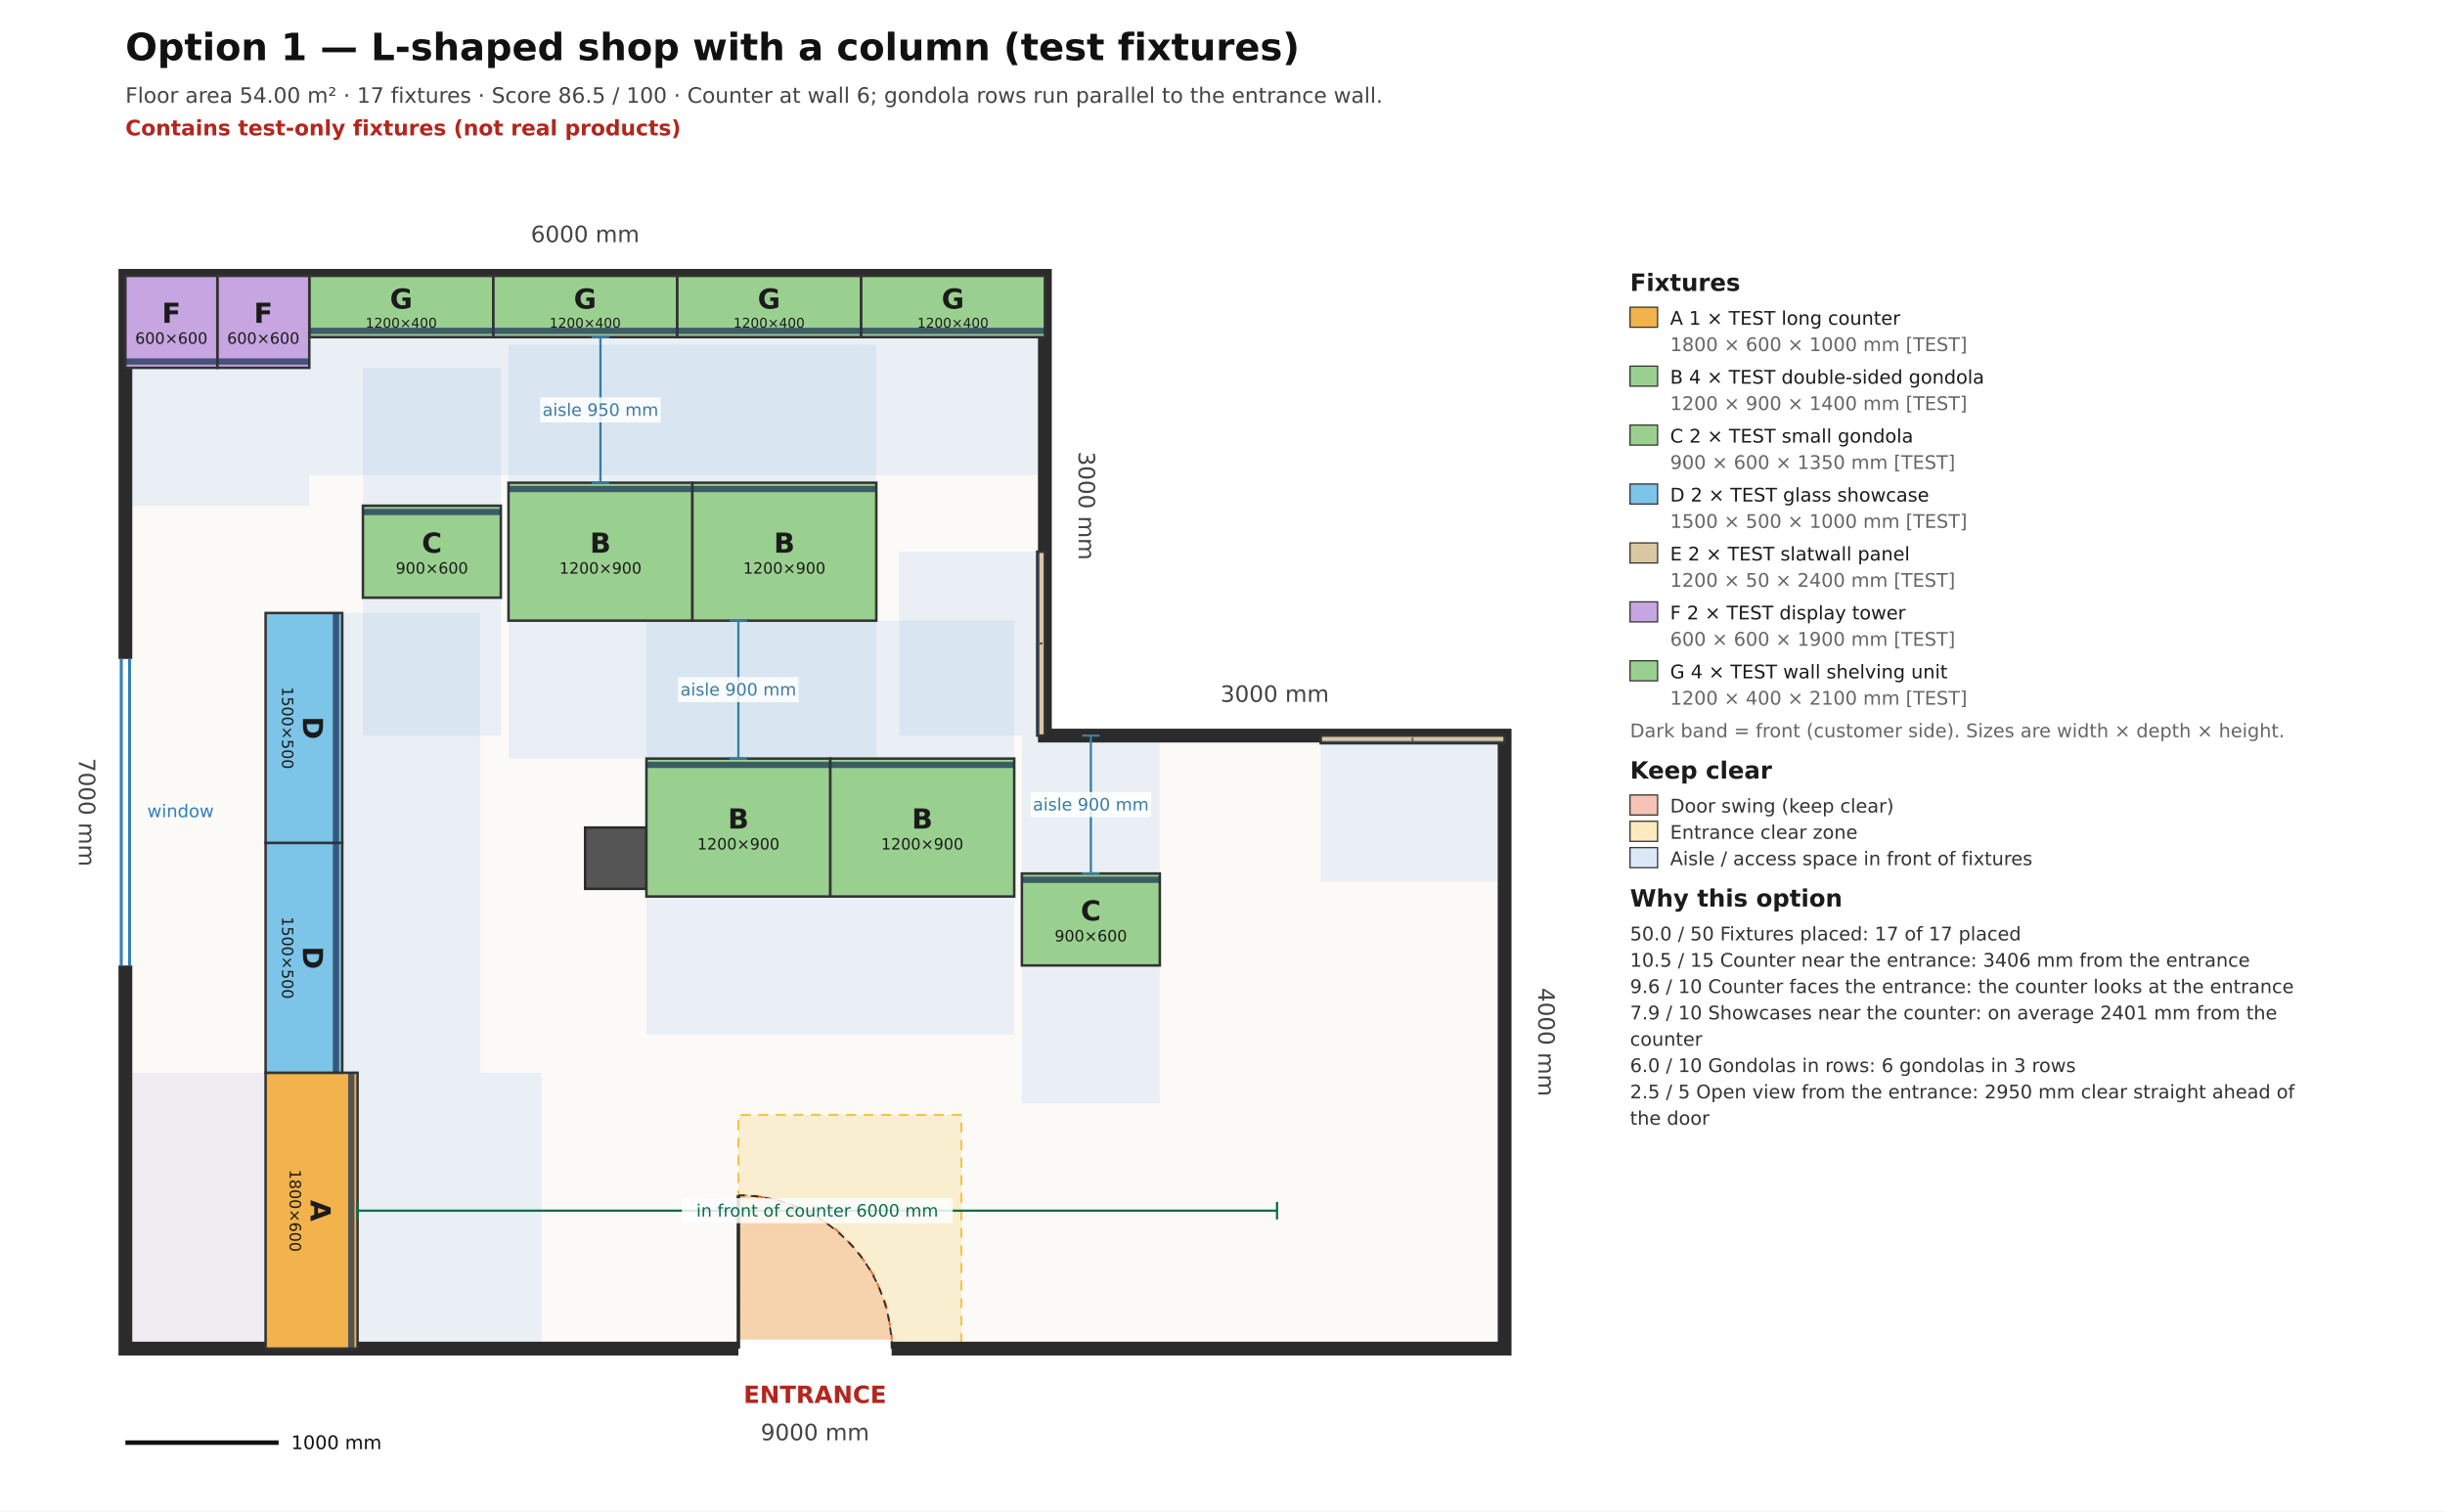
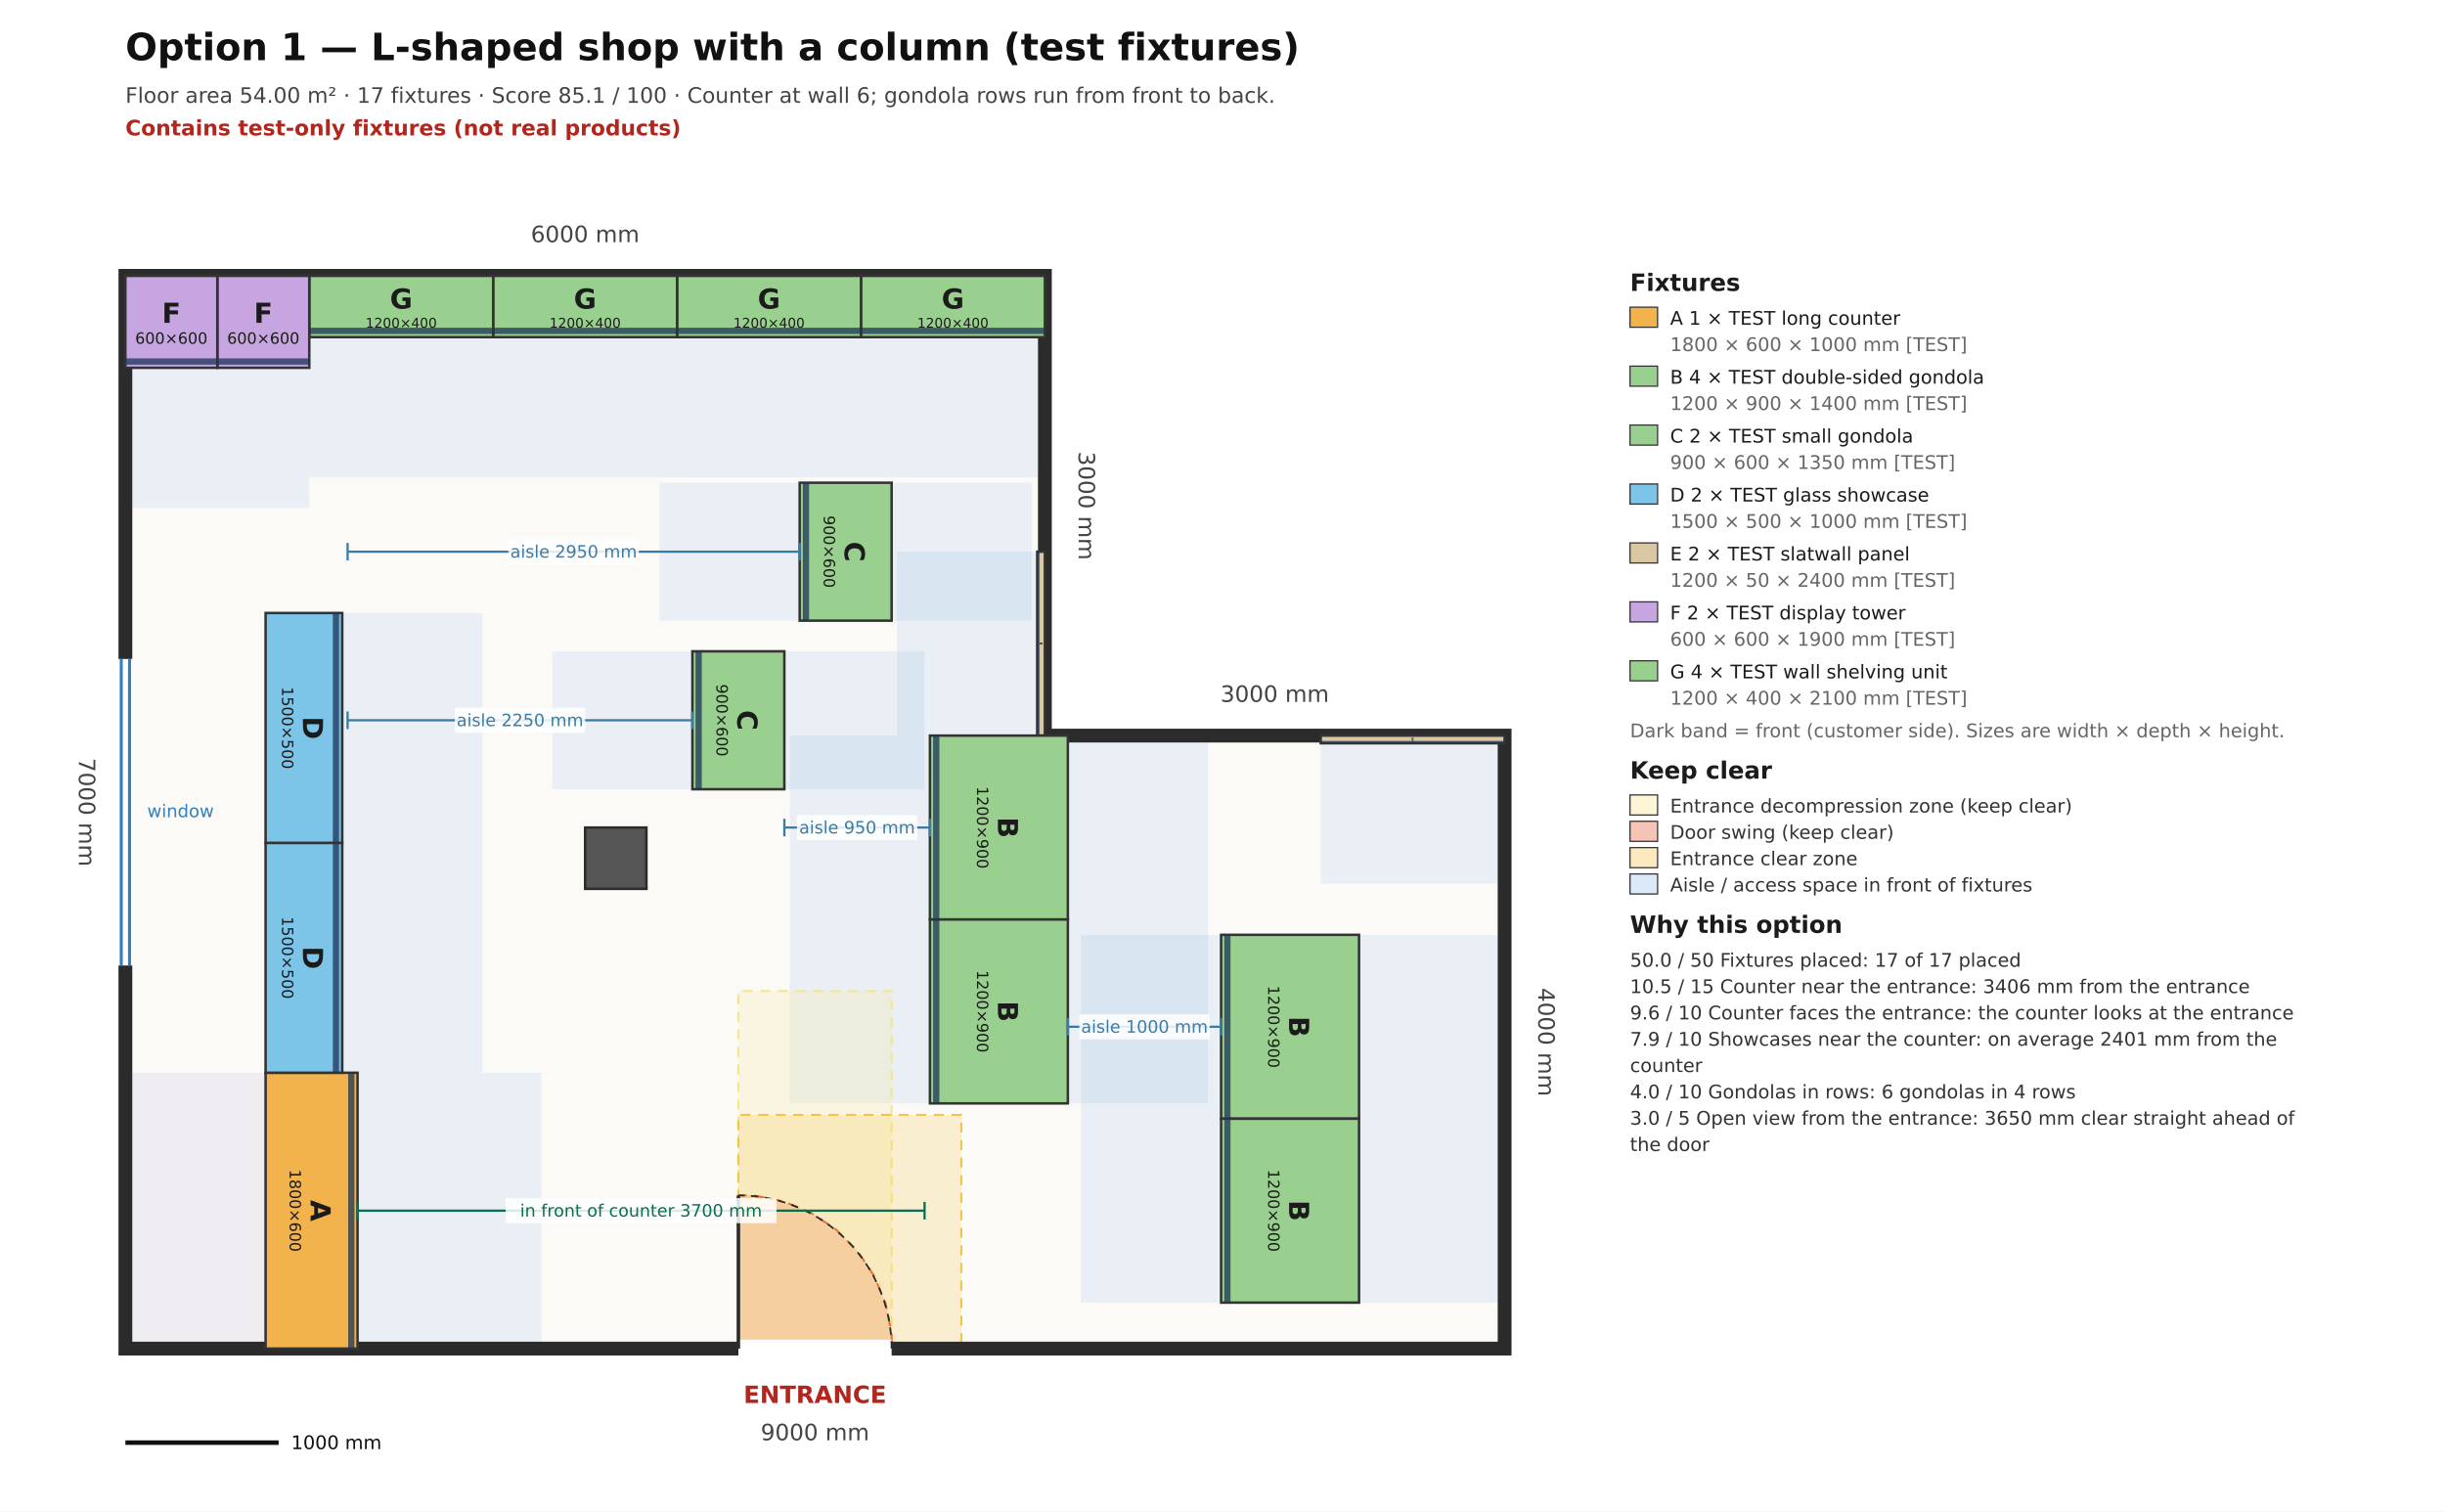
<svg xmlns="http://www.w3.org/2000/svg" viewBox="0 0 15954.5 9863.6" width="15954.5mm" height="9863.6mm" font-family="DejaVu Sans, Arial, sans-serif">
  <rect x="0" y="0" width="15954.5" height="9863.6" fill="#ffffff" />
  <text x="818.2" y="392.7" font-size="245.5" font-weight="bold" fill="#111111">Option 1 — L-shaped shop with a column (test fixtures)</text>
-   <text x="818.2" y="670.9" font-size="139.1" fill="#444444">Floor area 54.00 m²  ·  17 fixtures  ·  Score 86.5 / 100  ·  Counter at wall 6; gondola rows run parallel to the entrance wall.</text>
+   <text x="818.2" y="670.9" font-size="139.1" fill="#444444">Floor area 54.00 m²  ·  17 fixtures  ·  Score 85.1 / 100  ·  Counter at wall 6; gondola rows run from front to back.</text>
  <text x="818.2" y="883.6" font-size="139.1" font-weight="bold" fill="#b3261e">Contains test-only fixtures (not real products)</text>
  <polygon data-role="room-outline" data-plan-points="0.000,0.000 9000.000,0.000 9000.000,4000.000 6000.000,4000.000 6000.000,7000.000 0.000,7000.000" points="818.182,8800.000 9818.182,8800.000 9818.182,4800.000 6818.182,4800.000 6818.182,1800.000 818.182,1800.000" fill="#fbfaf7" stroke="none" />
  <polygon data-access-zone="f01" points="2333.2,7000.0 2333.2,8800.0 3533.2,8800.0 3533.2,7000.0" fill="#4a90d9" fill-opacity="0.10" stroke="none" />
  <polygon data-access-zone="f01" points="818.2,7000.0 818.2,8800.0 1733.2,8800.0 1733.2,7000.0" fill="#8e7cc3" fill-opacity="0.10" stroke="none" />
-   <polygon data-access-zone="f02" points="2233.2,5500.0 2233.2,7000.0 3133.2,7000.0 3133.2,5500.0" fill="#4a90d9" fill-opacity="0.10" stroke="none" />
-   <polygon data-access-zone="f03" points="2233.2,4000.0 2233.2,5500.0 3133.2,5500.0 3133.2,4000.0" fill="#4a90d9" fill-opacity="0.10" stroke="none" />
-   <polygon data-access-zone="f04" points="6818.2,2200.0 5618.2,2200.0 5618.2,3100.0 6818.2,3100.0" fill="#4a90d9" fill-opacity="0.10" stroke="none" />
-   <polygon data-access-zone="f05" points="5618.2,2200.0 4418.2,2200.0 4418.2,3100.0 5618.2,3100.0" fill="#4a90d9" fill-opacity="0.10" stroke="none" />
-   <polygon data-access-zone="f06" points="4418.2,2200.0 3218.2,2200.0 3218.2,3100.0 4418.2,3100.0" fill="#4a90d9" fill-opacity="0.10" stroke="none" />
-   <polygon data-access-zone="f07" points="3218.2,2200.0 2018.2,2200.0 2018.2,3100.0 3218.2,3100.0" fill="#4a90d9" fill-opacity="0.10" stroke="none" />
-   <polygon data-access-zone="f08" points="2018.2,2400.0 1418.2,2400.0 1418.2,3300.0 2018.2,3300.0" fill="#4a90d9" fill-opacity="0.10" stroke="none" />
-   <polygon data-access-zone="f09" points="1418.2,2400.0 818.2,2400.0 818.2,3300.0 1418.2,3300.0" fill="#4a90d9" fill-opacity="0.10" stroke="none" />
-   <polygon data-access-zone="f10" points="6768.2,4800.0 6768.2,3600.0 5868.2,3600.0 5868.2,4800.0" fill="#4a90d9" fill-opacity="0.10" stroke="none" />
-   <polygon data-access-zone="f11" points="9818.2,4850.0 8618.2,4850.0 8618.2,5750.0 9818.2,5750.0" fill="#4a90d9" fill-opacity="0.10" stroke="none" />
-   <polygon data-access-zone="f12" points="3318.2,3150.0 4518.2,3150.0 4518.2,2250.0 3318.2,2250.0" fill="#4a90d9" fill-opacity="0.10" stroke="none" />
-   <polygon data-access-zone="f12" points="3318.2,4950.0 4518.2,4950.0 4518.2,4050.0 3318.2,4050.0" fill="#4a90d9" fill-opacity="0.10" stroke="none" />
-   <polygon data-access-zone="f13" points="4518.2,3150.0 5718.2,3150.0 5718.2,2250.0 4518.2,2250.0" fill="#4a90d9" fill-opacity="0.10" stroke="none" />
-   <polygon data-access-zone="f13" points="4518.2,4950.0 5718.2,4950.0 5718.2,4050.0 4518.2,4050.0" fill="#4a90d9" fill-opacity="0.10" stroke="none" />
-   <polygon data-access-zone="f14" points="4218.2,4950.0 5418.2,4950.0 5418.2,4050.0 4218.2,4050.0" fill="#4a90d9" fill-opacity="0.10" stroke="none" />
-   <polygon data-access-zone="f14" points="4218.2,6750.0 5418.2,6750.0 5418.2,5850.0 4218.2,5850.0" fill="#4a90d9" fill-opacity="0.10" stroke="none" />
-   <polygon data-access-zone="f15" points="5418.2,4950.0 6618.2,4950.0 6618.2,4050.0 5418.2,4050.0" fill="#4a90d9" fill-opacity="0.10" stroke="none" />
-   <polygon data-access-zone="f15" points="5418.2,6750.0 6618.2,6750.0 6618.2,5850.0 5418.2,5850.0" fill="#4a90d9" fill-opacity="0.10" stroke="none" />
-   <polygon data-access-zone="f16" points="2368.2,3300.0 3268.2,3300.0 3268.2,2400.0 2368.2,2400.0" fill="#4a90d9" fill-opacity="0.10" stroke="none" />
-   <polygon data-access-zone="f16" points="2368.2,4800.0 3268.2,4800.0 3268.2,3900.0 2368.2,3900.0" fill="#4a90d9" fill-opacity="0.10" stroke="none" />
-   <polygon data-access-zone="f17" points="6668.2,5700.0 7568.2,5700.0 7568.2,4800.0 6668.2,4800.0" fill="#4a90d9" fill-opacity="0.10" stroke="none" />
-   <polygon data-access-zone="f17" points="6668.2,7200.0 7568.2,7200.0 7568.2,6300.0 6668.2,6300.0" fill="#4a90d9" fill-opacity="0.10" stroke="none" />
+   <polygon data-access-zone="f02" points="2233.2,5500.0 2233.2,7000.0 3148.2,7000.0 3148.2,5500.0" fill="#4a90d9" fill-opacity="0.10" stroke="none" />
+   <polygon data-access-zone="f03" points="2233.2,4000.0 2233.2,5500.0 3148.2,5500.0 3148.2,4000.0" fill="#4a90d9" fill-opacity="0.10" stroke="none" />
+   <polygon data-access-zone="f04" points="6818.2,2200.0 5618.2,2200.0 5618.2,3115.0 6818.2,3115.0" fill="#4a90d9" fill-opacity="0.10" stroke="none" />
+   <polygon data-access-zone="f05" points="5618.2,2200.0 4418.2,2200.0 4418.2,3115.0 5618.2,3115.0" fill="#4a90d9" fill-opacity="0.10" stroke="none" />
+   <polygon data-access-zone="f06" points="4418.2,2200.0 3218.2,2200.0 3218.2,3115.0 4418.2,3115.0" fill="#4a90d9" fill-opacity="0.10" stroke="none" />
+   <polygon data-access-zone="f07" points="3218.2,2200.0 2018.2,2200.0 2018.2,3115.0 3218.2,3115.0" fill="#4a90d9" fill-opacity="0.10" stroke="none" />
+   <polygon data-access-zone="f08" points="2018.2,2400.0 1418.2,2400.0 1418.2,3315.0 2018.2,3315.0" fill="#4a90d9" fill-opacity="0.10" stroke="none" />
+   <polygon data-access-zone="f09" points="1418.2,2400.0 818.2,2400.0 818.2,3315.0 1418.2,3315.0" fill="#4a90d9" fill-opacity="0.10" stroke="none" />
+   <polygon data-access-zone="f10" points="6768.2,4800.0 6768.2,3600.0 5853.2,3600.0 5853.2,4800.0" fill="#4a90d9" fill-opacity="0.10" stroke="none" />
+   <polygon data-access-zone="f11" points="9818.2,4850.0 8618.2,4850.0 8618.2,5765.0 9818.2,5765.0" fill="#4a90d9" fill-opacity="0.10" stroke="none" />
+   <polygon data-access-zone="f12" points="7968.2,7300.0 7968.2,6100.0 7053.2,6100.0 7053.2,7300.0" fill="#4a90d9" fill-opacity="0.10" stroke="none" />
+   <polygon data-access-zone="f12" points="9783.2,7300.0 9783.2,6100.0 8868.2,6100.0 8868.2,7300.0" fill="#4a90d9" fill-opacity="0.10" stroke="none" />
+   <polygon data-access-zone="f13" points="7968.2,8500.0 7968.2,7300.0 7053.2,7300.0 7053.2,8500.0" fill="#4a90d9" fill-opacity="0.10" stroke="none" />
+   <polygon data-access-zone="f13" points="9783.2,8500.0 9783.2,7300.0 8868.2,7300.0 8868.2,8500.0" fill="#4a90d9" fill-opacity="0.10" stroke="none" />
+   <polygon data-access-zone="f14" points="6068.2,6000.0 6068.2,4800.0 5153.2,4800.0 5153.2,6000.0" fill="#4a90d9" fill-opacity="0.10" stroke="none" />
+   <polygon data-access-zone="f14" points="7883.2,6000.0 7883.2,4800.0 6968.2,4800.0 6968.2,6000.0" fill="#4a90d9" fill-opacity="0.10" stroke="none" />
+   <polygon data-access-zone="f15" points="6068.2,7200.0 6068.2,6000.0 5153.2,6000.0 5153.2,7200.0" fill="#4a90d9" fill-opacity="0.10" stroke="none" />
+   <polygon data-access-zone="f15" points="7883.2,7200.0 7883.2,6000.0 6968.2,6000.0 6968.2,7200.0" fill="#4a90d9" fill-opacity="0.10" stroke="none" />
+   <polygon data-access-zone="f16" points="5218.2,4050.0 5218.2,3150.0 4303.2,3150.0 4303.2,4050.0" fill="#4a90d9" fill-opacity="0.10" stroke="none" />
+   <polygon data-access-zone="f16" points="6733.2,4050.0 6733.2,3150.0 5818.2,3150.0 5818.2,4050.0" fill="#4a90d9" fill-opacity="0.10" stroke="none" />
+   <polygon data-access-zone="f17" points="4518.2,5150.0 4518.2,4250.0 3603.2,4250.0 3603.2,5150.0" fill="#4a90d9" fill-opacity="0.10" stroke="none" />
+   <polygon data-access-zone="f17" points="6033.2,5150.0 6033.2,4250.0 5118.2,4250.0 5118.2,5150.0" fill="#4a90d9" fill-opacity="0.10" stroke="none" />
+   <polygon data-zone-id="entrance:decompression" points="4818.2,8800.0 5818.2,8800.0 5818.2,6466.7 4818.2,6466.7" fill="#f6e58d" fill-opacity="0.22" stroke="#f6e58d" stroke-width="13.1" stroke-dasharray="65.5 49.1" />
  <polygon data-zone-id="entrance:door-swing" points="4818.2,8800.0 5818.2,8800.0 5818.2,8701.5 5779.8,8508.3 5704.4,8326.3 5594.9,8162.5 5455.6,8023.2 5291.9,7913.8 5109.9,7838.4 4916.7,7800.0 4818.2,7800.0" fill="#e4572e" fill-opacity="0.22" stroke="#e4572e" stroke-width="13.1" stroke-dasharray="65.5 49.1" />
  <polygon data-zone-id="entrance:entrance-clear" points="4818.2,8800.0 6273.2,8800.0 6273.2,7275.0 4818.2,7275.0" fill="#f6c445" fill-opacity="0.22" stroke="#f6c445" stroke-width="13.1" stroke-dasharray="65.5 49.1" />
  <polygon points="818.2,8800.0 9818.2,8800.0 9818.2,4800.0 6818.2,4800.0 6818.2,1800.0 818.2,1800.0" fill="none" stroke="#2b2b2b" stroke-width="90.0" stroke-linejoin="miter" />
  <polygon data-column-id="column-1" points="3818.2,5800.0 4218.2,5800.0 4218.2,5400.0 3818.2,5400.0" fill="#555555" stroke="#2b2b2b" stroke-width="16.4" />
  <line data-door-id="entrance" x1="4818.2" y1="8800.0" x2="5818.2" y2="8800.0" stroke="#ffffff" stroke-width="117.0" />
  <line x1="4818.2" y1="8800.0" x2="4818.2" y2="7800.0" stroke="#2b2b2b" stroke-width="22.9" />
  <path d="M 5818.2 8800.0 A 1000.0 1000.0 0 0 0 4818.2 7800.0" fill="none" stroke="#2b2b2b" stroke-width="11.5" stroke-dasharray="49.1 40.9" />
  <text x="5318.2" y="9110.9" font-size="155.5" font-weight="bold" fill="#b3261e" text-anchor="middle" dominant-baseline="middle">ENTRANCE</text>
  <line x1="818.2" y1="4300.0" x2="818.2" y2="6300.0" stroke="#ffffff" stroke-width="99.0" />
  <line data-window-id="window-1" x1="791.2" y1="4300.0" x2="791.2" y2="6300.0" stroke="#2f7fc1" stroke-width="19.6" />
  <line data-window-id="window-1" x1="845.2" y1="4300.0" x2="845.2" y2="6300.0" stroke="#2f7fc1" stroke-width="19.6" />
  <text x="1178.2" y="5300.0" font-size="114.5" fill="#2f7fc1" text-anchor="middle" dominant-baseline="middle">window</text>
  <text data-wall-index="0" data-length-um="9000000" x="5318.2" y="9356.4" font-size="147.3" fill="#444444" text-anchor="middle" dominant-baseline="middle" transform="rotate(0.0 5318.2 9356.4)">9000 mm</text>
  <text data-wall-index="1" data-length-um="4000000" x="10080.0" y="6800.0" font-size="147.3" fill="#444444" text-anchor="middle" dominant-baseline="middle" transform="rotate(90.0 10080.0 6800.0)">4000 mm</text>
  <text data-wall-index="2" data-length-um="3000000" x="8318.2" y="4538.2" font-size="147.3" fill="#444444" text-anchor="middle" dominant-baseline="middle" transform="rotate(0.0 8318.2 4538.2)">3000 mm</text>
  <text data-wall-index="3" data-length-um="3000000" x="7080.0" y="3300.0" font-size="147.3" fill="#444444" text-anchor="middle" dominant-baseline="middle" transform="rotate(90.0 7080.0 3300.0)">3000 mm</text>
  <text data-wall-index="4" data-length-um="6000000" x="3818.2" y="1538.2" font-size="147.3" fill="#444444" text-anchor="middle" dominant-baseline="middle" transform="rotate(0.0 3818.2 1538.2)">6000 mm</text>
  <text data-wall-index="5" data-length-um="7000000" x="556.4" y="5300.0" font-size="147.3" fill="#444444" text-anchor="middle" dominant-baseline="middle" transform="rotate(90.0 556.4 5300.0)">7000 mm</text>
  <polygon data-placement-id="f01" data-product-id="test-counter-long" data-width-um="1800000" data-depth-um="600000" data-plan-points="915.000,1800.000 915.000,0.000 1515.000,0.000 1515.000,1800.000" points="1733.182,7000.000 1733.182,8800.000 2333.182,8800.000 2333.182,7000.000" fill="#f2b24c" stroke="#333333" stroke-width="16.4" />
  <line x1="2292.3" y1="7000.0" x2="2292.3" y2="8800.0" stroke="#1d3557" stroke-width="40.9" stroke-opacity="0.75" />
  <text x="2033.2" y="7844.2" font-size="180.0" font-weight="bold" fill="#1b1b1b" text-anchor="middle" dominant-baseline="central" transform="rotate(90.0 2033.2 7900.0)">A</text>
  <text x="2033.2" y="8008.0" font-size="101.5" fill="#1b1b1b" text-anchor="middle" dominant-baseline="central" transform="rotate(90.0 2033.2 7900.0)">1800×600</text>
  <polygon data-placement-id="f02" data-product-id="test-showcase" data-width-um="1500000" data-depth-um="500000" data-plan-points="915.000,3300.000 915.000,1800.000 1415.000,1800.000 1415.000,3300.000" points="1733.182,5500.000 1733.182,7000.000 2233.182,7000.000 2233.182,5500.000" fill="#7cc4e8" stroke="#333333" stroke-width="16.4" />
  <line x1="2192.3" y1="5500.0" x2="2192.3" y2="7000.0" stroke="#1d3557" stroke-width="40.9" stroke-opacity="0.75" />
  <text x="1983.2" y="6194.2" font-size="180.0" font-weight="bold" fill="#1b1b1b" text-anchor="middle" dominant-baseline="central" transform="rotate(90.0 1983.2 6250.0)">D</text>
  <text x="1983.2" y="6358.0" font-size="101.5" fill="#1b1b1b" text-anchor="middle" dominant-baseline="central" transform="rotate(90.0 1983.2 6250.0)">1500×500</text>
  <polygon data-placement-id="f03" data-product-id="test-showcase" data-width-um="1500000" data-depth-um="500000" data-plan-points="915.000,4800.000 915.000,3300.000 1415.000,3300.000 1415.000,4800.000" points="1733.182,4000.000 1733.182,5500.000 2233.182,5500.000 2233.182,4000.000" fill="#7cc4e8" stroke="#333333" stroke-width="16.4" />
  <line x1="2192.3" y1="4000.0" x2="2192.3" y2="5500.0" stroke="#1d3557" stroke-width="40.9" stroke-opacity="0.75" />
  <text x="1983.2" y="4694.2" font-size="180.0" font-weight="bold" fill="#1b1b1b" text-anchor="middle" dominant-baseline="central" transform="rotate(90.0 1983.2 4750.0)">D</text>
  <text x="1983.2" y="4858.0" font-size="101.5" fill="#1b1b1b" text-anchor="middle" dominant-baseline="central" transform="rotate(90.0 1983.2 4750.0)">1500×500</text>
  <polygon data-placement-id="f04" data-product-id="test-wall-shelf" data-width-um="1200000" data-depth-um="400000" data-plan-points="6000.000,7000.000 4800.000,7000.000 4800.000,6600.000 6000.000,6600.000" points="6818.182,1800.000 5618.182,1800.000 5618.182,2200.000 6818.182,2200.000" fill="#9ad08f" stroke="#333333" stroke-width="16.4" />
  <line x1="6818.2" y1="2159.1" x2="5618.2" y2="2159.1" stroke="#1d3557" stroke-width="40.9" stroke-opacity="0.75" />
  <text x="6218.2" y="1951.6" font-size="180.0" font-weight="bold" fill="#1b1b1b" text-anchor="middle" dominant-baseline="central" transform="rotate(0.0 6218.2 2000.0)">G</text>
  <text x="6218.2" y="2108.0" font-size="88.0" fill="#1b1b1b" text-anchor="middle" dominant-baseline="central" transform="rotate(0.0 6218.2 2000.0)">1200×400</text>
  <polygon data-placement-id="f05" data-product-id="test-wall-shelf" data-width-um="1200000" data-depth-um="400000" data-plan-points="4800.000,7000.000 3600.000,7000.000 3600.000,6600.000 4800.000,6600.000" points="5618.182,1800.000 4418.182,1800.000 4418.182,2200.000 5618.182,2200.000" fill="#9ad08f" stroke="#333333" stroke-width="16.4" />
  <line x1="5618.2" y1="2159.1" x2="4418.2" y2="2159.1" stroke="#1d3557" stroke-width="40.9" stroke-opacity="0.75" />
  <text x="5018.2" y="1951.6" font-size="180.0" font-weight="bold" fill="#1b1b1b" text-anchor="middle" dominant-baseline="central" transform="rotate(0.0 5018.2 2000.0)">G</text>
  <text x="5018.2" y="2108.0" font-size="88.0" fill="#1b1b1b" text-anchor="middle" dominant-baseline="central" transform="rotate(0.0 5018.2 2000.0)">1200×400</text>
  <polygon data-placement-id="f06" data-product-id="test-wall-shelf" data-width-um="1200000" data-depth-um="400000" data-plan-points="3600.000,7000.000 2400.000,7000.000 2400.000,6600.000 3600.000,6600.000" points="4418.182,1800.000 3218.182,1800.000 3218.182,2200.000 4418.182,2200.000" fill="#9ad08f" stroke="#333333" stroke-width="16.4" />
  <line x1="4418.2" y1="2159.1" x2="3218.2" y2="2159.1" stroke="#1d3557" stroke-width="40.9" stroke-opacity="0.75" />
  <text x="3818.2" y="1951.6" font-size="180.0" font-weight="bold" fill="#1b1b1b" text-anchor="middle" dominant-baseline="central" transform="rotate(0.0 3818.2 2000.0)">G</text>
  <text x="3818.2" y="2108.0" font-size="88.0" fill="#1b1b1b" text-anchor="middle" dominant-baseline="central" transform="rotate(0.0 3818.2 2000.0)">1200×400</text>
  <polygon data-placement-id="f07" data-product-id="test-wall-shelf" data-width-um="1200000" data-depth-um="400000" data-plan-points="2400.000,7000.000 1200.000,7000.000 1200.000,6600.000 2400.000,6600.000" points="3218.182,1800.000 2018.182,1800.000 2018.182,2200.000 3218.182,2200.000" fill="#9ad08f" stroke="#333333" stroke-width="16.4" />
  <line x1="3218.2" y1="2159.1" x2="2018.2" y2="2159.1" stroke="#1d3557" stroke-width="40.9" stroke-opacity="0.75" />
  <text x="2618.2" y="1951.6" font-size="180.0" font-weight="bold" fill="#1b1b1b" text-anchor="middle" dominant-baseline="central" transform="rotate(0.0 2618.2 2000.0)">G</text>
  <text x="2618.2" y="2108.0" font-size="88.0" fill="#1b1b1b" text-anchor="middle" dominant-baseline="central" transform="rotate(0.0 2618.2 2000.0)">1200×400</text>
  <polygon data-placement-id="f08" data-product-id="test-tower" data-width-um="600000" data-depth-um="600000" data-plan-points="1200.000,7000.000 600.000,7000.000 600.000,6400.000 1200.000,6400.000" points="2018.182,1800.000 1418.182,1800.000 1418.182,2400.000 2018.182,2400.000" fill="#c6a5e0" stroke="#333333" stroke-width="16.4" />
  <line x1="2018.2" y1="2359.1" x2="1418.2" y2="2359.1" stroke="#1d3557" stroke-width="40.9" stroke-opacity="0.75" />
  <text x="1718.2" y="2044.2" font-size="180.0" font-weight="bold" fill="#1b1b1b" text-anchor="middle" dominant-baseline="central" transform="rotate(0.0 1718.2 2100.0)">F</text>
  <text x="1718.2" y="2208.0" font-size="101.5" fill="#1b1b1b" text-anchor="middle" dominant-baseline="central" transform="rotate(0.0 1718.2 2100.0)">600×600</text>
  <polygon data-placement-id="f09" data-product-id="test-tower" data-width-um="600000" data-depth-um="600000" data-plan-points="600.000,7000.000 0.000,7000.000 0.000,6400.000 600.000,6400.000" points="1418.182,1800.000 818.182,1800.000 818.182,2400.000 1418.182,2400.000" fill="#c6a5e0" stroke="#333333" stroke-width="16.4" />
  <line x1="1418.2" y1="2359.1" x2="818.2" y2="2359.1" stroke="#1d3557" stroke-width="40.9" stroke-opacity="0.75" />
  <text x="1118.2" y="2044.2" font-size="180.0" font-weight="bold" fill="#1b1b1b" text-anchor="middle" dominant-baseline="central" transform="rotate(0.0 1118.2 2100.0)">F</text>
  <text x="1118.2" y="2208.0" font-size="101.5" fill="#1b1b1b" text-anchor="middle" dominant-baseline="central" transform="rotate(0.0 1118.2 2100.0)">600×600</text>
  <polygon data-placement-id="f10" data-product-id="test-slatwall-panel" data-width-um="1200000" data-depth-um="50000" data-plan-points="6000.000,4000.000 6000.000,5200.000 5950.000,5200.000 5950.000,4000.000" points="6818.182,4800.000 6818.182,3600.000 6768.182,3600.000 6768.182,4800.000" fill="#d9c7a3" stroke="#333333" stroke-width="16.4" />
  <line x1="6778.2" y1="4800.0" x2="6778.2" y2="3600.0" stroke="#1d3557" stroke-width="10.0" stroke-opacity="0.75" />
  <text x="6793.2" y="4200.0" font-size="25.0" font-weight="bold" fill="#1b1b1b" text-anchor="middle" dominant-baseline="central" transform="rotate(90.0 6793.2 4200.0)">E</text>
  <polygon data-placement-id="f11" data-product-id="test-slatwall-panel" data-width-um="1200000" data-depth-um="50000" data-plan-points="9000.000,4000.000 7800.000,4000.000 7800.000,3950.000 9000.000,3950.000" points="9818.182,4800.000 8618.182,4800.000 8618.182,4850.000 9818.182,4850.000" fill="#d9c7a3" stroke="#333333" stroke-width="16.4" />
  <line x1="9818.2" y1="4840.0" x2="8618.2" y2="4840.0" stroke="#1d3557" stroke-width="10.0" stroke-opacity="0.75" />
  <text x="9218.2" y="4825.0" font-size="25.0" font-weight="bold" fill="#1b1b1b" text-anchor="middle" dominant-baseline="central" transform="rotate(0.0 9218.2 4825.0)">E</text>
-   <polygon data-placement-id="f12" data-product-id="test-gondola-double" data-width-um="1200000" data-depth-um="900000" data-plan-points="2500.000,4750.000 3700.000,4750.000 3700.000,5650.000 2500.000,5650.000" points="3318.182,4050.000 4518.182,4050.000 4518.182,3150.000 3318.182,3150.000" fill="#9ad08f" stroke="#333333" stroke-width="16.4" />
-   <line x1="3318.2" y1="3190.9" x2="4518.2" y2="3190.9" stroke="#1d3557" stroke-width="40.9" stroke-opacity="0.75" />
-   <text x="3918.2" y="3544.2" font-size="180.0" font-weight="bold" fill="#1b1b1b" text-anchor="middle" dominant-baseline="central" transform="rotate(0.0 3918.2 3600.0)">B</text>
-   <text x="3918.2" y="3708.0" font-size="101.5" fill="#1b1b1b" text-anchor="middle" dominant-baseline="central" transform="rotate(0.0 3918.2 3600.0)">1200×900</text>
-   <polygon data-placement-id="f13" data-product-id="test-gondola-double" data-width-um="1200000" data-depth-um="900000" data-plan-points="3700.000,4750.000 4900.000,4750.000 4900.000,5650.000 3700.000,5650.000" points="4518.182,4050.000 5718.182,4050.000 5718.182,3150.000 4518.182,3150.000" fill="#9ad08f" stroke="#333333" stroke-width="16.4" />
-   <line x1="4518.2" y1="3190.9" x2="5718.2" y2="3190.9" stroke="#1d3557" stroke-width="40.9" stroke-opacity="0.75" />
-   <text x="5118.2" y="3544.2" font-size="180.0" font-weight="bold" fill="#1b1b1b" text-anchor="middle" dominant-baseline="central" transform="rotate(0.0 5118.2 3600.0)">B</text>
-   <text x="5118.2" y="3708.0" font-size="101.5" fill="#1b1b1b" text-anchor="middle" dominant-baseline="central" transform="rotate(0.0 5118.2 3600.0)">1200×900</text>
-   <polygon data-placement-id="f14" data-product-id="test-gondola-double" data-width-um="1200000" data-depth-um="900000" data-plan-points="3400.000,2950.000 4600.000,2950.000 4600.000,3850.000 3400.000,3850.000" points="4218.182,5850.000 5418.182,5850.000 5418.182,4950.000 4218.182,4950.000" fill="#9ad08f" stroke="#333333" stroke-width="16.4" />
-   <line x1="4218.2" y1="4990.9" x2="5418.2" y2="4990.9" stroke="#1d3557" stroke-width="40.9" stroke-opacity="0.75" />
-   <text x="4818.2" y="5344.2" font-size="180.0" font-weight="bold" fill="#1b1b1b" text-anchor="middle" dominant-baseline="central" transform="rotate(0.0 4818.2 5400.0)">B</text>
-   <text x="4818.2" y="5508.0" font-size="101.5" fill="#1b1b1b" text-anchor="middle" dominant-baseline="central" transform="rotate(0.0 4818.2 5400.0)">1200×900</text>
-   <polygon data-placement-id="f15" data-product-id="test-gondola-double" data-width-um="1200000" data-depth-um="900000" data-plan-points="4600.000,2950.000 5800.000,2950.000 5800.000,3850.000 4600.000,3850.000" points="5418.182,5850.000 6618.182,5850.000 6618.182,4950.000 5418.182,4950.000" fill="#9ad08f" stroke="#333333" stroke-width="16.4" />
-   <line x1="5418.2" y1="4990.9" x2="6618.2" y2="4990.9" stroke="#1d3557" stroke-width="40.9" stroke-opacity="0.75" />
-   <text x="6018.2" y="5344.2" font-size="180.0" font-weight="bold" fill="#1b1b1b" text-anchor="middle" dominant-baseline="central" transform="rotate(0.0 6018.2 5400.0)">B</text>
-   <text x="6018.2" y="5508.0" font-size="101.5" fill="#1b1b1b" text-anchor="middle" dominant-baseline="central" transform="rotate(0.0 6018.2 5400.0)">1200×900</text>
-   <polygon data-placement-id="f16" data-product-id="test-gondola-small" data-width-um="900000" data-depth-um="600000" data-plan-points="1550.000,4900.000 2450.000,4900.000 2450.000,5500.000 1550.000,5500.000" points="2368.182,3900.000 3268.182,3900.000 3268.182,3300.000 2368.182,3300.000" fill="#9ad08f" stroke="#333333" stroke-width="16.4" />
-   <line x1="2368.2" y1="3340.9" x2="3268.2" y2="3340.9" stroke="#1d3557" stroke-width="40.9" stroke-opacity="0.75" />
-   <text x="2818.2" y="3544.2" font-size="180.0" font-weight="bold" fill="#1b1b1b" text-anchor="middle" dominant-baseline="central" transform="rotate(0.0 2818.2 3600.0)">C</text>
-   <text x="2818.2" y="3708.0" font-size="101.5" fill="#1b1b1b" text-anchor="middle" dominant-baseline="central" transform="rotate(0.0 2818.2 3600.0)">900×600</text>
-   <polygon data-placement-id="f17" data-product-id="test-gondola-small" data-width-um="900000" data-depth-um="600000" data-plan-points="5850.000,2500.000 6750.000,2500.000 6750.000,3100.000 5850.000,3100.000" points="6668.182,6300.000 7568.182,6300.000 7568.182,5700.000 6668.182,5700.000" fill="#9ad08f" stroke="#333333" stroke-width="16.4" />
-   <line x1="6668.2" y1="5740.9" x2="7568.2" y2="5740.9" stroke="#1d3557" stroke-width="40.9" stroke-opacity="0.75" />
-   <text x="7118.2" y="5944.2" font-size="180.0" font-weight="bold" fill="#1b1b1b" text-anchor="middle" dominant-baseline="central" transform="rotate(0.0 7118.2 6000.0)">C</text>
-   <text x="7118.2" y="6108.0" font-size="101.5" fill="#1b1b1b" text-anchor="middle" dominant-baseline="central" transform="rotate(0.0 7118.2 6000.0)">900×600</text>
-   <line data-aisle="main" data-width-um="6000000" x1="2333.2" y1="7900.0" x2="8333.2" y2="7900.0" stroke="#0b6e4f" stroke-width="14.7" />
+   <polygon data-placement-id="f12" data-product-id="test-gondola-double" data-width-um="1200000" data-depth-um="900000" data-plan-points="8050.000,1500.000 8050.000,2700.000 7150.000,2700.000 7150.000,1500.000" points="8868.182,7300.000 8868.182,6100.000 7968.182,6100.000 7968.182,7300.000" fill="#9ad08f" stroke="#333333" stroke-width="16.4" />
+   <line x1="8009.1" y1="7300.0" x2="8009.1" y2="6100.0" stroke="#1d3557" stroke-width="40.9" stroke-opacity="0.75" />
+   <text x="8418.2" y="6644.2" font-size="180.0" font-weight="bold" fill="#1b1b1b" text-anchor="middle" dominant-baseline="central" transform="rotate(90.0 8418.2 6700.0)">B</text>
+   <text x="8418.2" y="6808.0" font-size="101.5" fill="#1b1b1b" text-anchor="middle" dominant-baseline="central" transform="rotate(90.0 8418.2 6700.0)">1200×900</text>
+   <polygon data-placement-id="f13" data-product-id="test-gondola-double" data-width-um="1200000" data-depth-um="900000" data-plan-points="8050.000,300.000 8050.000,1500.000 7150.000,1500.000 7150.000,300.000" points="8868.182,8500.000 8868.182,7300.000 7968.182,7300.000 7968.182,8500.000" fill="#9ad08f" stroke="#333333" stroke-width="16.4" />
+   <line x1="8009.1" y1="8500.0" x2="8009.1" y2="7300.0" stroke="#1d3557" stroke-width="40.9" stroke-opacity="0.75" />
+   <text x="8418.2" y="7844.2" font-size="180.0" font-weight="bold" fill="#1b1b1b" text-anchor="middle" dominant-baseline="central" transform="rotate(90.0 8418.2 7900.0)">B</text>
+   <text x="8418.2" y="8008.0" font-size="101.5" fill="#1b1b1b" text-anchor="middle" dominant-baseline="central" transform="rotate(90.0 8418.2 7900.0)">1200×900</text>
+   <polygon data-placement-id="f14" data-product-id="test-gondola-double" data-width-um="1200000" data-depth-um="900000" data-plan-points="6150.000,2800.000 6150.000,4000.000 5250.000,4000.000 5250.000,2800.000" points="6968.182,6000.000 6968.182,4800.000 6068.182,4800.000 6068.182,6000.000" fill="#9ad08f" stroke="#333333" stroke-width="16.4" />
+   <line x1="6109.1" y1="6000.0" x2="6109.1" y2="4800.0" stroke="#1d3557" stroke-width="40.9" stroke-opacity="0.75" />
+   <text x="6518.2" y="5344.2" font-size="180.0" font-weight="bold" fill="#1b1b1b" text-anchor="middle" dominant-baseline="central" transform="rotate(90.0 6518.2 5400.0)">B</text>
+   <text x="6518.2" y="5508.0" font-size="101.5" fill="#1b1b1b" text-anchor="middle" dominant-baseline="central" transform="rotate(90.0 6518.2 5400.0)">1200×900</text>
+   <polygon data-placement-id="f15" data-product-id="test-gondola-double" data-width-um="1200000" data-depth-um="900000" data-plan-points="6150.000,1600.000 6150.000,2800.000 5250.000,2800.000 5250.000,1600.000" points="6968.182,7200.000 6968.182,6000.000 6068.182,6000.000 6068.182,7200.000" fill="#9ad08f" stroke="#333333" stroke-width="16.4" />
+   <line x1="6109.1" y1="7200.0" x2="6109.1" y2="6000.0" stroke="#1d3557" stroke-width="40.9" stroke-opacity="0.75" />
+   <text x="6518.2" y="6544.2" font-size="180.0" font-weight="bold" fill="#1b1b1b" text-anchor="middle" dominant-baseline="central" transform="rotate(90.0 6518.2 6600.0)">B</text>
+   <text x="6518.2" y="6708.0" font-size="101.5" fill="#1b1b1b" text-anchor="middle" dominant-baseline="central" transform="rotate(90.0 6518.2 6600.0)">1200×900</text>
+   <polygon data-placement-id="f16" data-product-id="test-gondola-small" data-width-um="900000" data-depth-um="600000" data-plan-points="5000.000,4750.000 5000.000,5650.000 4400.000,5650.000 4400.000,4750.000" points="5818.182,4050.000 5818.182,3150.000 5218.182,3150.000 5218.182,4050.000" fill="#9ad08f" stroke="#333333" stroke-width="16.4" />
+   <line x1="5259.1" y1="4050.0" x2="5259.1" y2="3150.0" stroke="#1d3557" stroke-width="40.9" stroke-opacity="0.75" />
+   <text x="5518.2" y="3544.2" font-size="180.0" font-weight="bold" fill="#1b1b1b" text-anchor="middle" dominant-baseline="central" transform="rotate(90.0 5518.2 3600.0)">C</text>
+   <text x="5518.2" y="3708.0" font-size="101.5" fill="#1b1b1b" text-anchor="middle" dominant-baseline="central" transform="rotate(90.0 5518.2 3600.0)">900×600</text>
+   <polygon data-placement-id="f17" data-product-id="test-gondola-small" data-width-um="900000" data-depth-um="600000" data-plan-points="4300.000,3650.000 4300.000,4550.000 3700.000,4550.000 3700.000,3650.000" points="5118.182,5150.000 5118.182,4250.000 4518.182,4250.000 4518.182,5150.000" fill="#9ad08f" stroke="#333333" stroke-width="16.4" />
+   <line x1="4559.1" y1="5150.0" x2="4559.1" y2="4250.0" stroke="#1d3557" stroke-width="40.9" stroke-opacity="0.75" />
+   <text x="4818.2" y="4644.2" font-size="180.0" font-weight="bold" fill="#1b1b1b" text-anchor="middle" dominant-baseline="central" transform="rotate(90.0 4818.2 4700.0)">C</text>
+   <text x="4818.2" y="4808.0" font-size="101.5" fill="#1b1b1b" text-anchor="middle" dominant-baseline="central" transform="rotate(90.0 4818.2 4700.0)">900×600</text>
+   <line data-aisle="main" data-width-um="3700000" x1="2333.2" y1="7900.0" x2="6033.2" y2="7900.0" stroke="#0b6e4f" stroke-width="14.7" />
  <line x1="2333.2" y1="7842.7" x2="2333.2" y2="7957.3" stroke="#0b6e4f" stroke-width="14.7" />
-   <line x1="8333.2" y1="7842.7" x2="8333.2" y2="7957.3" stroke="#0b6e4f" stroke-width="14.7" />
-   <rect x="4449.5" y="7818.2" width="1767.3" height="163.6" fill="#ffffff" fill-opacity="0.85" />
-   <text x="5333.2" y="7900.0" font-size="111.3" fill="#0b6e4f" text-anchor="middle" dominant-baseline="central">in front of counter 6000 mm</text>
-   <line data-aisle="secondary" data-width-um="950000" x1="3918.2" y1="3150.0" x2="3918.2" y2="2200.0" stroke="#3a7ca5" stroke-width="14.7" />
-   <line x1="3860.9" y1="3150.0" x2="3975.5" y2="3150.0" stroke="#3a7ca5" stroke-width="14.7" />
-   <line x1="3860.9" y1="2200.0" x2="3975.5" y2="2200.0" stroke="#3a7ca5" stroke-width="14.7" />
-   <rect x="3525.5" y="2593.2" width="785.5" height="163.6" fill="#ffffff" fill-opacity="0.85" />
-   <text x="3918.2" y="2675.0" font-size="111.3" fill="#3a7ca5" text-anchor="middle" dominant-baseline="central">aisle 950 mm</text>
-   <line data-aisle="secondary" data-width-um="900000" x1="4818.2" y1="4950.0" x2="4818.2" y2="4050.0" stroke="#3a7ca5" stroke-width="14.7" />
-   <line x1="4760.9" y1="4950.0" x2="4875.5" y2="4950.0" stroke="#3a7ca5" stroke-width="14.7" />
-   <line x1="4760.9" y1="4050.0" x2="4875.5" y2="4050.0" stroke="#3a7ca5" stroke-width="14.7" />
-   <rect x="4425.5" y="4418.2" width="785.5" height="163.6" fill="#ffffff" fill-opacity="0.85" />
-   <text x="4818.2" y="4500.0" font-size="111.3" fill="#3a7ca5" text-anchor="middle" dominant-baseline="central">aisle 900 mm</text>
-   <line data-aisle="secondary" data-width-um="900000" x1="7118.2" y1="5700.0" x2="7118.2" y2="4800.0" stroke="#3a7ca5" stroke-width="14.7" />
-   <line x1="7060.9" y1="5700.0" x2="7175.5" y2="5700.0" stroke="#3a7ca5" stroke-width="14.7" />
-   <line x1="7060.9" y1="4800.0" x2="7175.5" y2="4800.0" stroke="#3a7ca5" stroke-width="14.7" />
-   <rect x="6725.5" y="5168.2" width="785.5" height="163.6" fill="#ffffff" fill-opacity="0.85" />
-   <text x="7118.2" y="5250.0" font-size="111.3" fill="#3a7ca5" text-anchor="middle" dominant-baseline="central">aisle 900 mm</text>
+   <line x1="6033.2" y1="7842.7" x2="6033.2" y2="7957.3" stroke="#0b6e4f" stroke-width="14.7" />
+   <rect x="3299.5" y="7818.2" width="1767.3" height="163.6" fill="#ffffff" fill-opacity="0.85" />
+   <text x="4183.2" y="7900.0" font-size="111.3" fill="#0b6e4f" text-anchor="middle" dominant-baseline="central">in front of counter 3700 mm</text>
+   <line data-aisle="secondary" data-width-um="1000000" x1="7968.2" y1="6700.0" x2="6968.2" y2="6700.0" stroke="#3a7ca5" stroke-width="14.7" />
+   <line x1="7968.2" y1="6757.3" x2="7968.2" y2="6642.7" stroke="#3a7ca5" stroke-width="14.7" />
+   <line x1="6968.2" y1="6757.3" x2="6968.2" y2="6642.7" stroke="#3a7ca5" stroke-width="14.7" />
+   <rect x="7042.7" y="6618.2" width="850.9" height="163.6" fill="#ffffff" fill-opacity="0.85" />
+   <text x="7468.2" y="6700.0" font-size="111.3" fill="#3a7ca5" text-anchor="middle" dominant-baseline="central">aisle 1000 mm</text>
+   <line data-aisle="secondary" data-width-um="950000" x1="6068.2" y1="5400.0" x2="5118.2" y2="5400.0" stroke="#3a7ca5" stroke-width="14.7" />
+   <line x1="6068.2" y1="5457.3" x2="6068.2" y2="5342.7" stroke="#3a7ca5" stroke-width="14.7" />
+   <line x1="5118.2" y1="5457.3" x2="5118.2" y2="5342.7" stroke="#3a7ca5" stroke-width="14.7" />
+   <rect x="5200.5" y="5318.2" width="785.5" height="163.6" fill="#ffffff" fill-opacity="0.85" />
+   <text x="5593.2" y="5400.0" font-size="111.3" fill="#3a7ca5" text-anchor="middle" dominant-baseline="central">aisle 950 mm</text>
+   <line data-aisle="secondary" data-width-um="2950000" x1="5218.2" y1="3600.0" x2="2268.2" y2="3600.0" stroke="#3a7ca5" stroke-width="14.7" />
+   <line x1="5218.2" y1="3657.3" x2="5218.2" y2="3542.7" stroke="#3a7ca5" stroke-width="14.7" />
+   <line x1="2268.2" y1="3657.3" x2="2268.2" y2="3542.7" stroke="#3a7ca5" stroke-width="14.7" />
+   <rect x="3317.7" y="3518.2" width="850.9" height="163.6" fill="#ffffff" fill-opacity="0.85" />
+   <text x="3743.2" y="3600.0" font-size="111.3" fill="#3a7ca5" text-anchor="middle" dominant-baseline="central">aisle 2950 mm</text>
+   <line data-aisle="secondary" data-width-um="2250000" x1="4518.2" y1="4700.0" x2="2268.2" y2="4700.0" stroke="#3a7ca5" stroke-width="14.7" />
+   <line x1="4518.2" y1="4757.3" x2="4518.2" y2="4642.7" stroke="#3a7ca5" stroke-width="14.7" />
+   <line x1="2268.2" y1="4757.3" x2="2268.2" y2="4642.7" stroke="#3a7ca5" stroke-width="14.7" />
+   <rect x="2967.7" y="4618.2" width="850.9" height="163.6" fill="#ffffff" fill-opacity="0.85" />
+   <text x="3393.2" y="4700.0" font-size="111.3" fill="#3a7ca5" text-anchor="middle" dominant-baseline="central">aisle 2250 mm</text>
  <line x1="818.2" y1="9413.6" x2="1818.2" y2="9413.6" stroke="#111111" stroke-width="29.5" />
  <text x="1900.0" y="9413.6" font-size="122.7" fill="#111111" dominant-baseline="central">1000 mm</text>
  <text x="10636.4" y="1898.2" font-size="155.5" font-weight="bold" fill="#1b1b1b">Fixtures</text>
  <rect x="10636.4" y="2004.5" width="180.0" height="130.9" fill="#f2b24c" fill-opacity="1" stroke="#333333" stroke-width="8.2" />
  <text x="10898.2" y="2119.1" font-size="122.7" fill="#1b1b1b">A 1 × TEST long counter</text>
  <text x="10898.2" y="2290.9" font-size="122.7" fill="#666666">1800 × 600 × 1000 mm [TEST]</text>
  <rect x="10636.4" y="2389.1" width="180.0" height="130.9" fill="#9ad08f" fill-opacity="1" stroke="#333333" stroke-width="8.2" />
  <text x="10898.2" y="2503.6" font-size="122.7" fill="#1b1b1b">B 4 × TEST double-sided gondola</text>
  <text x="10898.2" y="2675.5" font-size="122.7" fill="#666666">1200 × 900 × 1400 mm [TEST]</text>
  <rect x="10636.4" y="2773.6" width="180.0" height="130.9" fill="#9ad08f" fill-opacity="1" stroke="#333333" stroke-width="8.2" />
  <text x="10898.2" y="2888.2" font-size="122.7" fill="#1b1b1b">C 2 × TEST small gondola</text>
  <text x="10898.2" y="3060.0" font-size="122.7" fill="#666666">900 × 600 × 1350 mm [TEST]</text>
  <rect x="10636.4" y="3158.2" width="180.0" height="130.9" fill="#7cc4e8" fill-opacity="1" stroke="#333333" stroke-width="8.2" />
  <text x="10898.2" y="3272.7" font-size="122.7" fill="#1b1b1b">D 2 × TEST glass showcase</text>
  <text x="10898.2" y="3444.5" font-size="122.7" fill="#666666">1500 × 500 × 1000 mm [TEST]</text>
  <rect x="10636.4" y="3542.7" width="180.0" height="130.9" fill="#d9c7a3" fill-opacity="1" stroke="#333333" stroke-width="8.2" />
  <text x="10898.2" y="3657.3" font-size="122.7" fill="#1b1b1b">E 2 × TEST slatwall panel</text>
  <text x="10898.2" y="3829.1" font-size="122.7" fill="#666666">1200 × 50 × 2400 mm [TEST]</text>
  <rect x="10636.4" y="3927.3" width="180.0" height="130.9" fill="#c6a5e0" fill-opacity="1" stroke="#333333" stroke-width="8.2" />
  <text x="10898.2" y="4041.8" font-size="122.7" fill="#1b1b1b">F 2 × TEST display tower</text>
  <text x="10898.2" y="4213.6" font-size="122.7" fill="#666666">600 × 600 × 1900 mm [TEST]</text>
  <rect x="10636.4" y="4311.8" width="180.0" height="130.9" fill="#9ad08f" fill-opacity="1" stroke="#333333" stroke-width="8.2" />
  <text x="10898.2" y="4426.4" font-size="122.7" fill="#1b1b1b">G 4 × TEST wall shelving unit</text>
  <text x="10898.2" y="4598.2" font-size="122.7" fill="#666666">1200 × 400 × 2100 mm [TEST]</text>
  <text x="10636.4" y="4810.9" font-size="122.7" fill="#666666">Dark band = front (customer side). Sizes are width × depth × height.</text>
  <text x="10636.4" y="5080.9" font-size="155.5" font-weight="bold" fill="#1b1b1b">Keep clear</text>
-   <rect x="10636.4" y="5187.3" width="180.0" height="130.9" fill="#e4572e" fill-opacity="0.35" stroke="#333333" stroke-width="8.2" />
-   <text x="10898.2" y="5301.8" font-size="122.7" fill="#333333">Door swing (keep clear)</text>
-   <rect x="10636.4" y="5359.1" width="180.0" height="130.9" fill="#f6c445" fill-opacity="0.35" stroke="#333333" stroke-width="8.2" />
-   <text x="10898.2" y="5473.6" font-size="122.7" fill="#333333">Entrance clear zone</text>
-   <rect x="10636.4" y="5530.9" width="180.0" height="130.9" fill="#4a90d9" fill-opacity="0.2" stroke="#333333" stroke-width="8.2" />
-   <text x="10898.2" y="5645.5" font-size="122.7" fill="#333333">Aisle / access space in front of fixtures</text>
-   <text x="10636.4" y="5915.5" font-size="155.5" font-weight="bold" fill="#1b1b1b">Why this option</text>
-   <text x="10636.4" y="6136.4" font-size="122.7" fill="#333333">50.0 / 50 Fixtures placed: 17 of 17 placed</text>
-   <text x="10636.4" y="6308.2" font-size="122.7" fill="#333333">10.5 / 15 Counter near the entrance: 3406 mm from the entrance</text>
-   <text x="10636.4" y="6480.0" font-size="122.7" fill="#333333">9.6 / 10 Counter faces the entrance: the counter looks at the entrance</text>
-   <text x="10636.4" y="6651.8" font-size="122.7" fill="#333333">7.9 / 10 Showcases near the counter: on average 2401 mm from the</text>
-   <text x="10636.4" y="6823.6" font-size="122.7" fill="#333333">counter</text>
-   <text x="10636.4" y="6995.5" font-size="122.7" fill="#333333">6.0 / 10 Gondolas in rows: 6 gondolas in 3 rows</text>
-   <text x="10636.4" y="7167.3" font-size="122.7" fill="#333333">2.5 / 5 Open view from the entrance: 2950 mm clear straight ahead of</text>
-   <text x="10636.4" y="7339.1" font-size="122.7" fill="#333333">the door</text>
+   <rect x="10636.4" y="5187.3" width="180.0" height="130.9" fill="#f6e58d" fill-opacity="0.35" stroke="#333333" stroke-width="8.2" />
+   <text x="10898.2" y="5301.8" font-size="122.7" fill="#333333">Entrance decompression zone (keep clear)</text>
+   <rect x="10636.4" y="5359.1" width="180.0" height="130.9" fill="#e4572e" fill-opacity="0.35" stroke="#333333" stroke-width="8.2" />
+   <text x="10898.2" y="5473.6" font-size="122.7" fill="#333333">Door swing (keep clear)</text>
+   <rect x="10636.4" y="5530.9" width="180.0" height="130.9" fill="#f6c445" fill-opacity="0.35" stroke="#333333" stroke-width="8.2" />
+   <text x="10898.2" y="5645.5" font-size="122.7" fill="#333333">Entrance clear zone</text>
+   <rect x="10636.4" y="5702.7" width="180.0" height="130.9" fill="#4a90d9" fill-opacity="0.2" stroke="#333333" stroke-width="8.2" />
+   <text x="10898.2" y="5817.3" font-size="122.7" fill="#333333">Aisle / access space in front of fixtures</text>
+   <text x="10636.4" y="6087.3" font-size="155.5" font-weight="bold" fill="#1b1b1b">Why this option</text>
+   <text x="10636.4" y="6308.2" font-size="122.7" fill="#333333">50.0 / 50 Fixtures placed: 17 of 17 placed</text>
+   <text x="10636.4" y="6480.0" font-size="122.7" fill="#333333">10.5 / 15 Counter near the entrance: 3406 mm from the entrance</text>
+   <text x="10636.4" y="6651.8" font-size="122.7" fill="#333333">9.6 / 10 Counter faces the entrance: the counter looks at the entrance</text>
+   <text x="10636.4" y="6823.6" font-size="122.7" fill="#333333">7.9 / 10 Showcases near the counter: on average 2401 mm from the</text>
+   <text x="10636.4" y="6995.5" font-size="122.7" fill="#333333">counter</text>
+   <text x="10636.4" y="7167.3" font-size="122.7" fill="#333333">4.0 / 10 Gondolas in rows: 6 gondolas in 4 rows</text>
+   <text x="10636.4" y="7339.1" font-size="122.7" fill="#333333">3.0 / 5 Open view from the entrance: 3650 mm clear straight ahead of</text>
+   <text x="10636.4" y="7510.9" font-size="122.7" fill="#333333">the door</text>
</svg>
